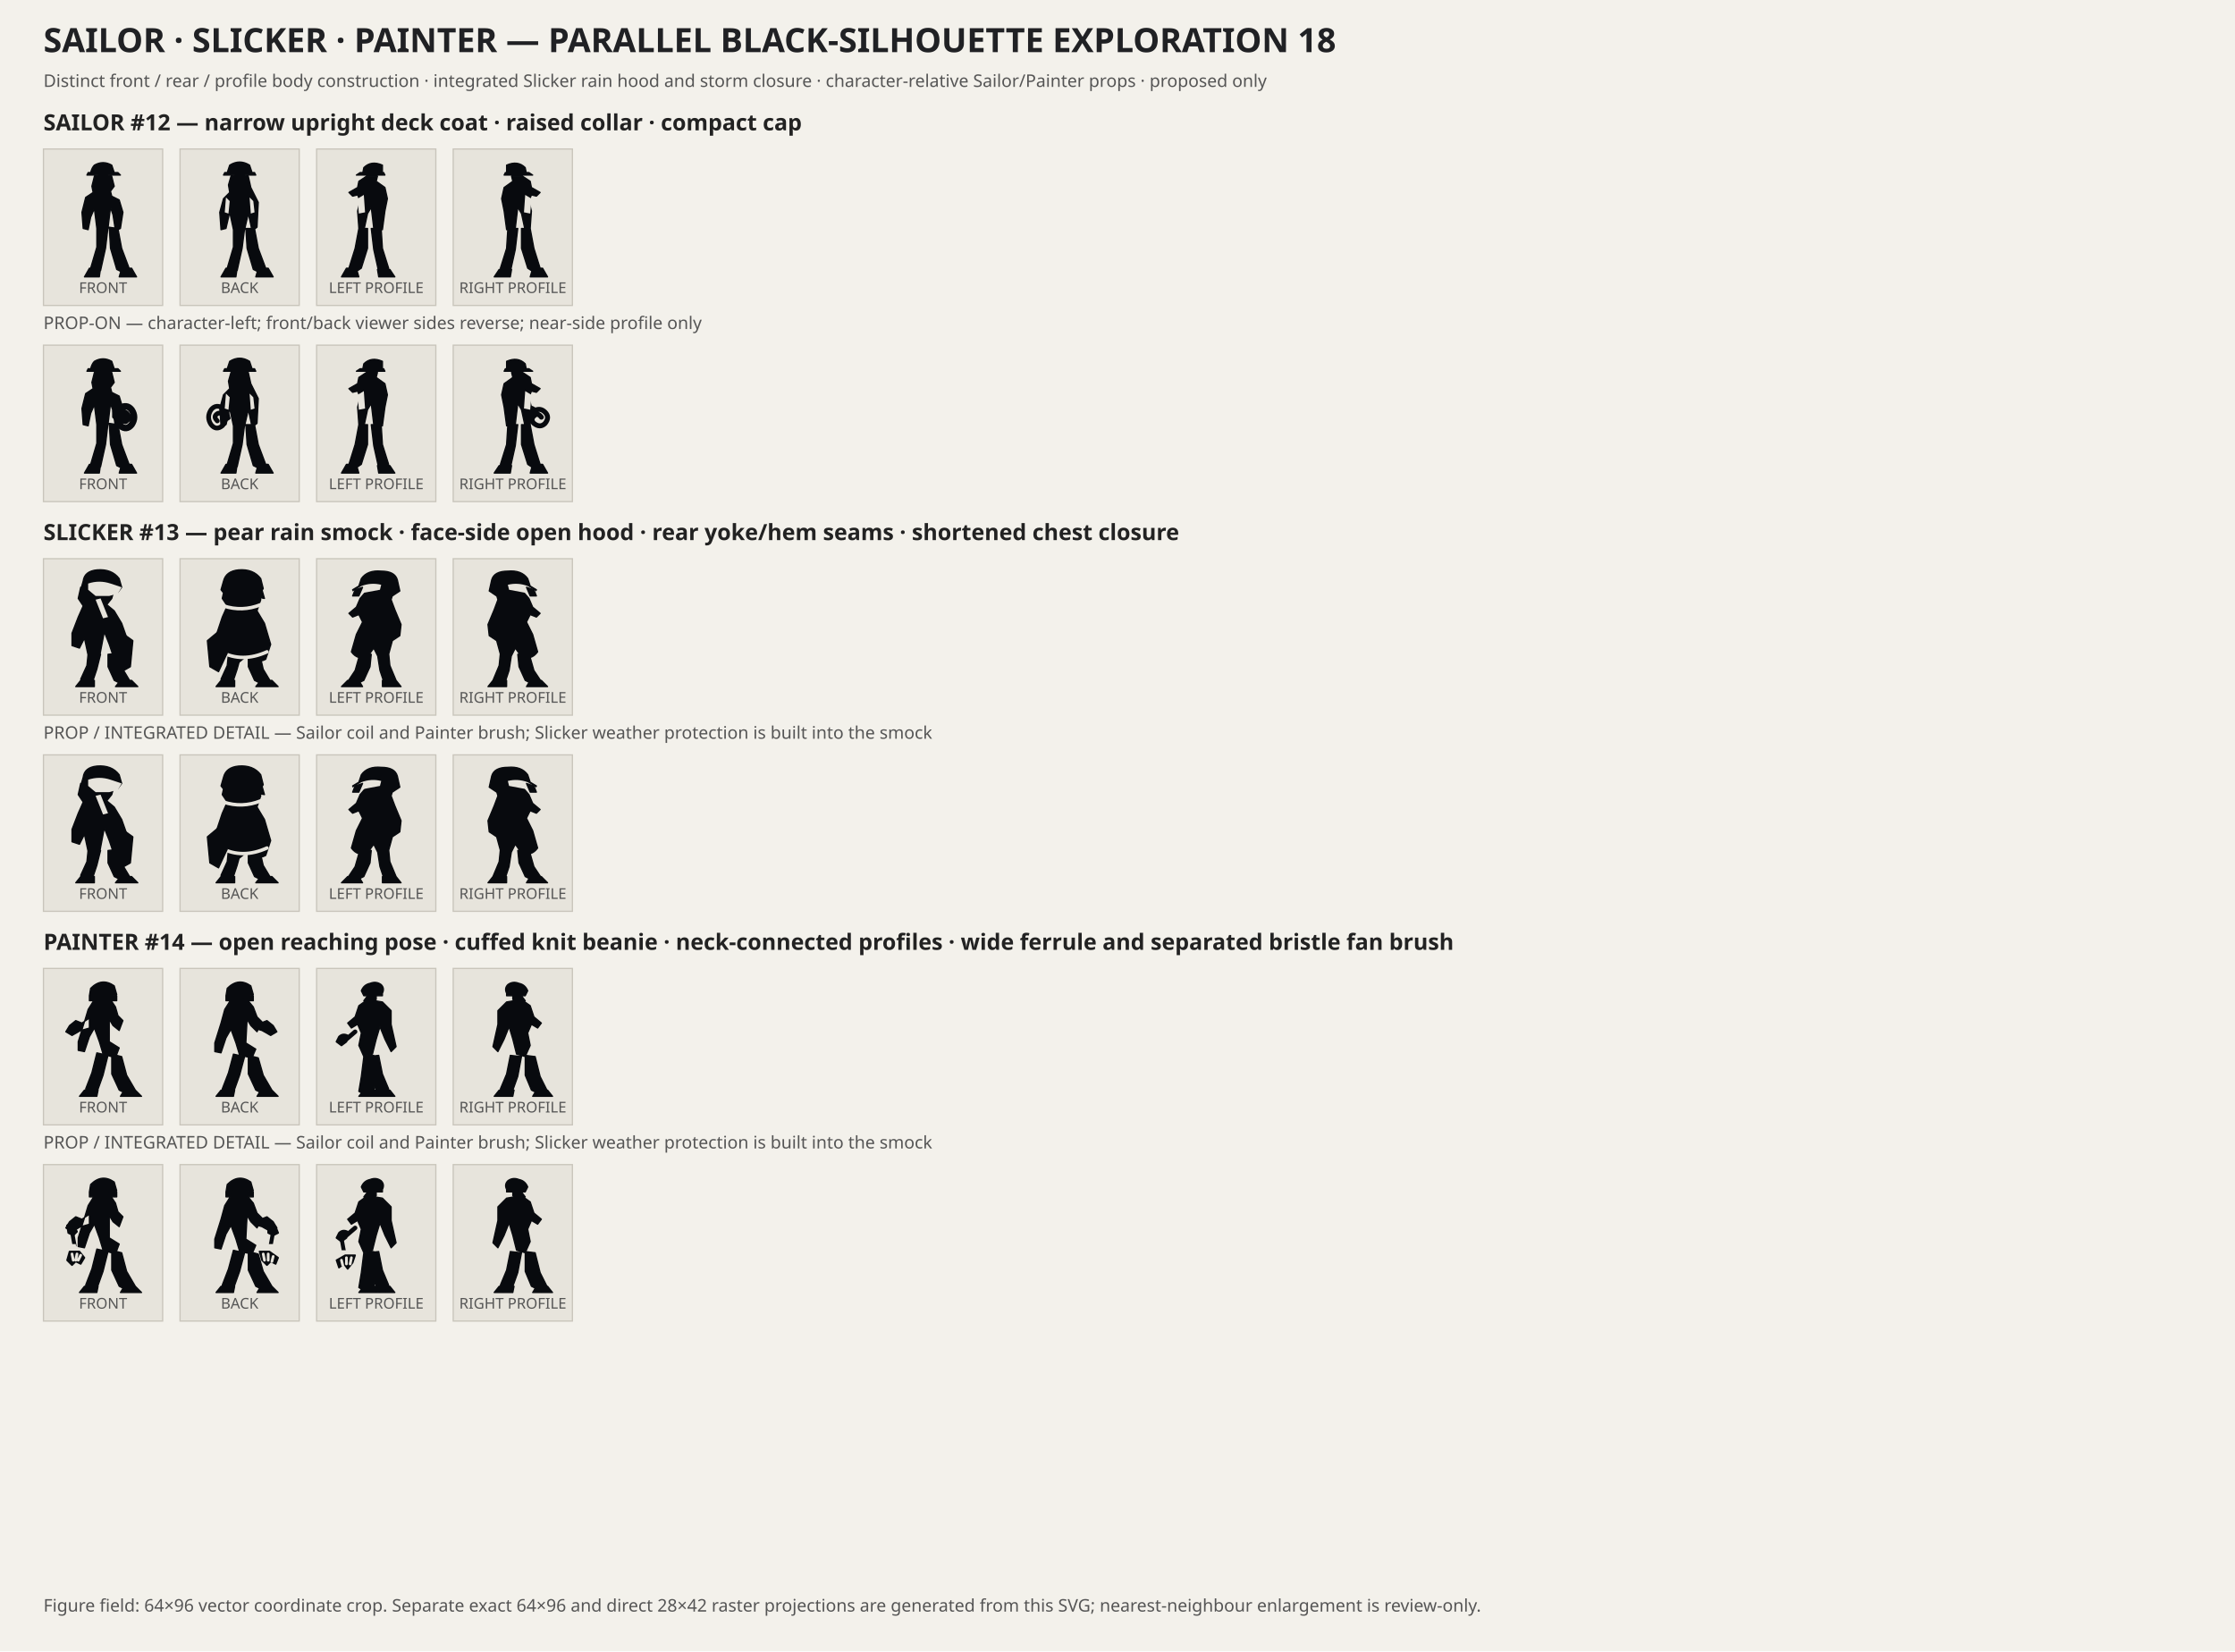
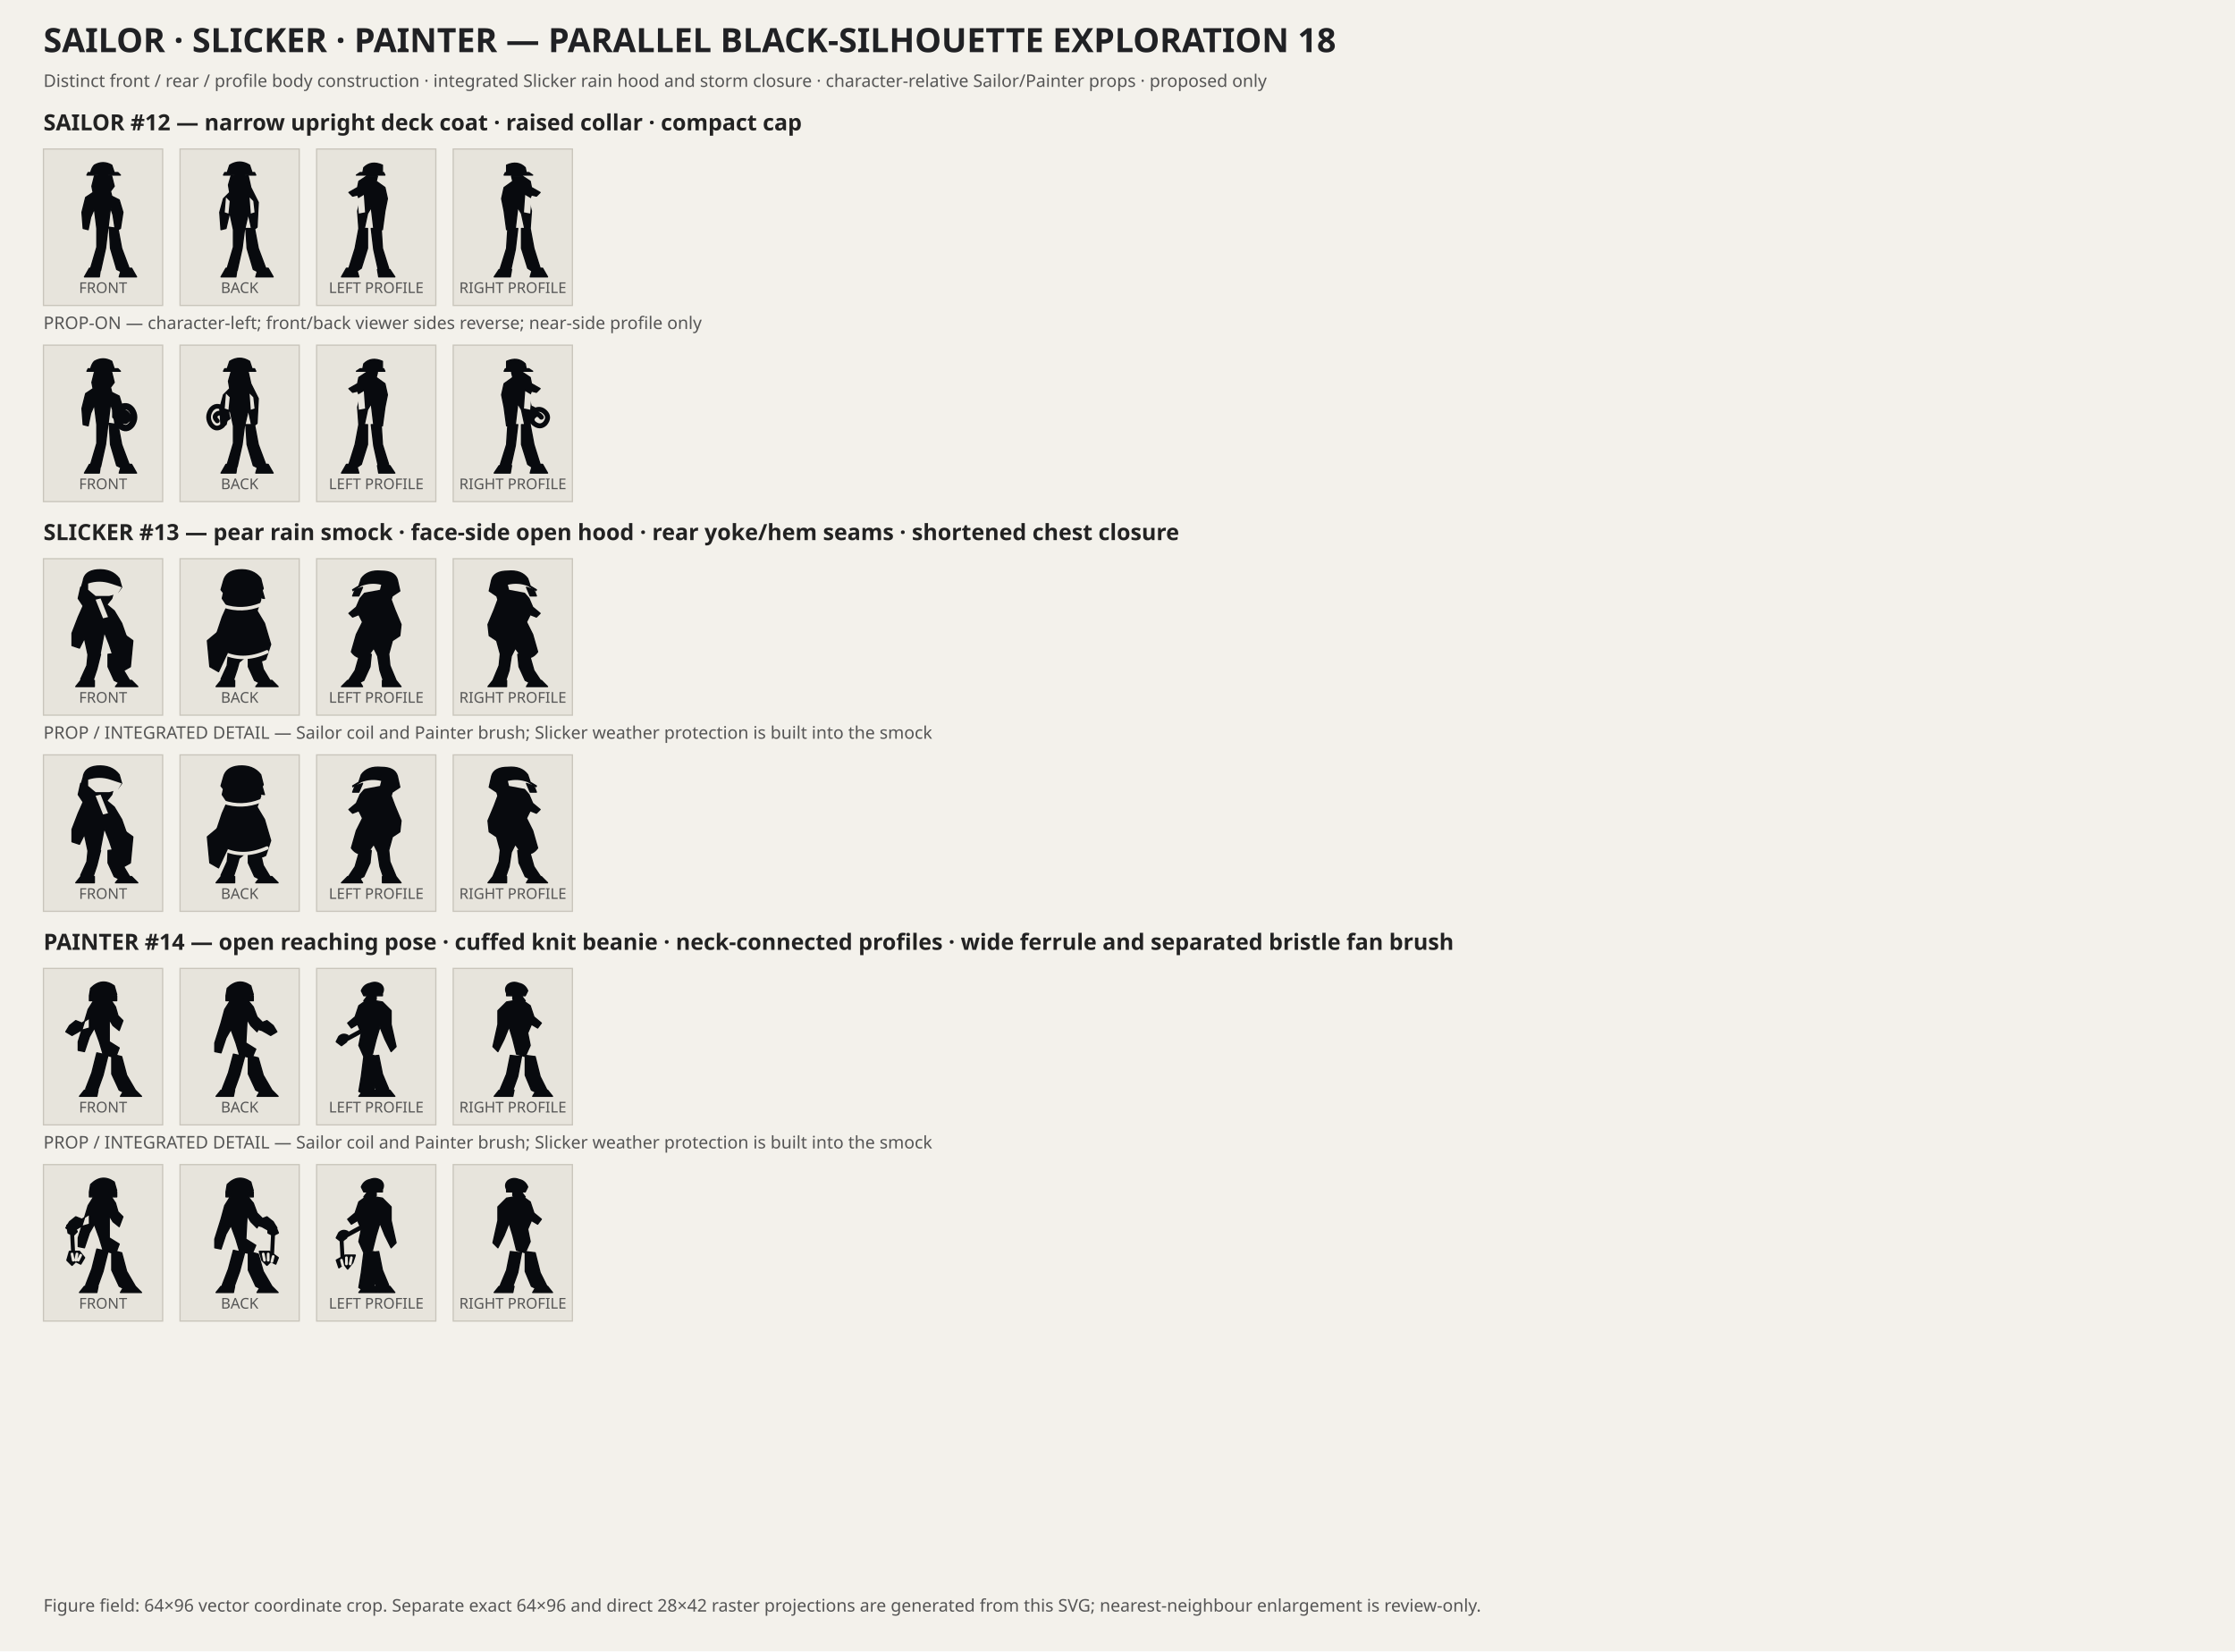
<svg xmlns="http://www.w3.org/2000/svg" width="1800" height="1330" viewBox="0 0 1800 1330">
  <rect width="1800" height="1330" fill="#f3f1eb" />
  <style>.head{font:700 27px sans-serif;fill:#202124}.sub{font:14px sans-serif;fill:#555}.name{font:700 18px sans-serif;fill:#222}.lab{font:12px sans-serif;fill:#555}.panel{fill:#e7e4dc;stroke:#c9c5bb}.sil{fill:#080a0e;stroke:#080a0e;stroke-linejoin:round;stroke-linecap:round}</style>
  <text x="35" y="42" class="head">SAILOR · SLICKER · PAINTER — PARALLEL BLACK-SILHOUETTE EXPLORATION 18</text>
  <text x="35" y="70" class="sub">Distinct front / rear / profile body construction · integrated Slicker rain hood and storm closure · character-relative Sailor/Painter props · proposed only</text>
  <text x="35" y="105" class="name">SAILOR #12 — narrow upright deck coat · raised collar · compact cap</text>
  <g transform="translate(35 120)">
    <rect width="96" height="126" class="panel" />
    <g transform="translate(16 8)">
      <g transform="" class="sil">
        <path d="M25 5 Q32 1 39 5 L41 11 L22 11 Q23 7 25 5Z M20 11 L44 11 L46 13 L19 13Z M25 14 Q32 11 39 14 L41 22 L38 26 L39 30 L45 33 L48 43 L46 56 L42 58 L40 45 L38 39 L36 56 L27 56 L25 40 L22 47 L20 57 L16 56 L15 43 L18 31 L24 27 L23 22Z M27 55 L36 55 L34 72 L30 90 L24 92 L22 88 L27 71Z M37 55 L44 56 L47 72 L53 88 L49 92 L43 89 L38 72Z M21 88 L30 88 L29 95 L17 95Z M47 88 L55 88 L59 95 L45 95Z" />
      </g>
    </g>
    <text x="48" y="116" text-anchor="middle" class="lab">FRONT</text>
  </g>
  <g transform="translate(145 120)">
    <rect width="96" height="126" class="panel" />
    <g transform="translate(16 8)">
      <g transform="" class="sil">
        <path d="M24 5 Q32 0 40 5 L42 11 L22 11Z M20 11 L44 11 L45 13 L19 13Z M25 14 Q32 11 39 14 L41 23 L44 29 L47 35 L46 55 L42 58 L39 44 L36 57 L27 57 L24 43 L21 56 L17 57 L16 43 L19 32 L24 27 L23 21Z M27 56 L36 56 L34 72 L30 90 L24 92 L22 88 L27 71Z M37 56 L44 56 L47 72 L53 88 L49 92 L43 89 L38 72Z M21 88 L30 88 L29 95 L17 95Z M47 88 L55 88 L59 95 L45 95Z" />
        <path d="M21 31 L24 34 L23 44 L20 43Z M40 31 L43 34 L44 43 L41 44Z" fill="#e7e4dc" stroke="none" />
      </g>
    </g>
    <text x="48" y="116" text-anchor="middle" class="lab">BACK</text>
  </g>
  <g transform="translate(255 120)">
    <rect width="96" height="126" class="panel" />
    <g transform="translate(16 8)">
      <g transform="translate(64 0) scale(-1 1)" class="sil">
        <path d="M27 5 Q36 1 42 7 L43 12 L27 12Z M26 11 L45 11 L48 13 L25 13Z M40 14 L46 18 L47 23 L54 27 L51 30 L47 29 L45 34 L47 42 L46 56 L42 58 L39 44 L36 39 L34 56 L27 57 L25 42 L23 32 L25 23 L32 18 L31 14Z M28 56 L36 56 L34 73 L30 91 L24 93 L22 88 L27 72Z M39 56 L46 56 L49 72 L54 88 L50 92 L44 88 L39 72Z M21 89 L31 89 L30 95 L17 95Z M48 88 L56 88 L60 95 L46 95Z" />
        <path d="M42 29 L47 32 L46 44 L41 43Z" fill="#e7e4dc" stroke="none" />
      </g>
    </g>
    <text x="48" y="116" text-anchor="middle" class="lab">LEFT PROFILE</text>
  </g>
  <g transform="translate(365 120)">
    <rect width="96" height="126" class="panel" />
    <g transform="translate(16 8)">
      <g transform="" class="sil">
        <path d="M27 5 Q36 1 42 7 L43 12 L27 12Z M26 11 L45 11 L48 13 L25 13Z M40 14 L46 18 L47 23 L54 27 L51 30 L47 29 L45 34 L47 42 L46 56 L42 58 L39 44 L36 39 L34 56 L27 57 L25 42 L23 32 L25 23 L32 18 L31 14Z M28 56 L36 56 L34 73 L30 91 L24 93 L22 88 L27 72Z M39 56 L46 56 L49 72 L54 88 L50 92 L44 88 L39 72Z M21 89 L31 89 L30 95 L17 95Z M48 88 L56 88 L60 95 L46 95Z" />
        <path d="M42 29 L47 32 L46 44 L41 43Z" fill="#e7e4dc" stroke="none" />
      </g>
    </g>
    <text x="48" y="116" text-anchor="middle" class="lab">RIGHT PROFILE</text>
  </g>
  <text x="35" y="265" class="sub">PROP-ON — character-left; front/back viewer sides reverse; near-side profile only</text>
  <g transform="translate(35 278)">
    <rect width="96" height="126" class="panel" />
    <g transform="translate(16 8)">
      <g transform="" class="sil">
        <path d="M25 5 Q32 1 39 5 L41 11 L22 11 Q23 7 25 5Z M20 11 L44 11 L46 13 L19 13Z M25 14 Q32 11 39 14 L41 22 L38 26 L39 30 L45 33 L48 43 L46 56 L42 58 L40 45 L38 39 L36 56 L27 56 L25 40 L22 47 L20 57 L16 56 L15 43 L18 31 L24 27 L23 22Z M27 55 L36 55 L34 72 L30 90 L24 92 L22 88 L27 71Z M37 55 L44 56 L47 72 L53 88 L49 92 L43 89 L38 72Z M21 88 L30 88 L29 95 L17 95Z M47 88 L55 88 L59 95 L45 95Z" />
        <path d="M45 43 Q51 39 55 44 Q59 50 55 56 Q51 61 46 57 Q42 53 45 49 Q48 45 51 48 Q53 50 50 53" fill="none" stroke="#080a0e" stroke-width="5.2" stroke-linecap="round" />
        <path d="M40 45 Q46 41 52 46 L55 51 Q51 56 44 54 L40 50Z" fill="#080a0e" stroke="#080a0e" stroke-width="1.4" />
      </g>
    </g>
    <text x="48" y="116" text-anchor="middle" class="lab">FRONT</text>
  </g>
  <g transform="translate(145 278)">
    <rect width="96" height="126" class="panel" />
    <g transform="translate(16 8)">
      <g transform="" class="sil">
        <path d="M24 5 Q32 0 40 5 L42 11 L22 11Z M20 11 L44 11 L45 13 L19 13Z M25 14 Q32 11 39 14 L41 23 L44 29 L47 35 L46 55 L42 58 L39 44 L36 57 L27 57 L24 43 L21 56 L17 57 L16 43 L19 32 L24 27 L23 21Z M27 56 L36 56 L34 72 L30 90 L24 92 L22 88 L27 71Z M37 56 L44 56 L47 72 L53 88 L49 92 L43 89 L38 72Z M21 88 L30 88 L29 95 L17 95Z M47 88 L55 88 L59 95 L45 95Z" />
        <path d="M19 43 Q13 39 9 44 Q5 50 9 56 Q13 61 18 57 Q22 53 19 49 Q16 45 13 48 Q11 50 14 53" fill="none" stroke="#080a0e" stroke-width="3.8" stroke-linecap="round" />
        <path d="M17 47 Q20 44 23 47 L24 51 Q21 54 17 51Z" fill="#080a0e" stroke="#080a0e" stroke-width="1.4" />
        <path d="M21 31 L24 34 L23 44 L20 43Z M40 31 L43 34 L44 43 L41 44Z" fill="#e7e4dc" stroke="none" />
      </g>
    </g>
    <text x="48" y="116" text-anchor="middle" class="lab">BACK</text>
  </g>
  <g transform="translate(255 278)">
    <rect width="96" height="126" class="panel" />
    <g transform="translate(16 8)">
      <g transform="translate(64 0) scale(-1 1)" class="sil">
        <path d="M27 5 Q36 1 42 7 L43 12 L27 12Z M26 11 L45 11 L48 13 L25 13Z M40 14 L46 18 L47 23 L54 27 L51 30 L47 29 L45 34 L47 42 L46 56 L42 58 L39 44 L36 39 L34 56 L27 57 L25 42 L23 32 L25 23 L32 18 L31 14Z M28 56 L36 56 L34 73 L30 91 L24 93 L22 88 L27 72Z M39 56 L46 56 L49 72 L54 88 L50 92 L44 88 L39 72Z M21 89 L31 89 L30 95 L17 95Z M48 88 L56 88 L60 95 L46 95Z" />
        <path d="M42 29 L47 32 L46 44 L41 43Z" fill="#e7e4dc" stroke="none" />
      </g>
    </g>
    <text x="48" y="116" text-anchor="middle" class="lab">LEFT PROFILE</text>
  </g>
  <g transform="translate(365 278)">
    <rect width="96" height="126" class="panel" />
    <g transform="translate(16 8)">
      <g transform="" class="sil">
        <path d="M27 5 Q36 1 42 7 L43 12 L27 12Z M26 11 L45 11 L48 13 L25 13Z M40 14 L46 18 L47 23 L54 27 L51 30 L47 29 L45 34 L47 42 L46 56 L42 58 L39 44 L36 39 L34 56 L27 57 L25 42 L23 32 L25 23 L32 18 L31 14Z M28 56 L36 56 L34 73 L30 91 L24 93 L22 88 L27 72Z M39 56 L46 56 L49 72 L54 88 L50 92 L44 88 L39 72Z M21 89 L31 89 L30 95 L17 95Z M48 88 L56 88 L60 95 L46 95Z" />
        <path d="M45 44 L49 45 M49 45 Q54 42 58 46 Q62 50 58 55 Q54 59 49 55 Q46 52 49 49 Q52 46 55 50" fill="none" stroke="#080a0e" stroke-width="4" stroke-linecap="round" />
        <path d="M42 42 Q46 40 50 43 L53 47 Q50 51 46 49 L43 46Z" fill="#080a0e" stroke="#080a0e" stroke-width="1.4" />
        <path d="M42 29 L47 32 L46 44 L41 43Z" fill="#e7e4dc" stroke="none" />
      </g>
    </g>
    <text x="48" y="116" text-anchor="middle" class="lab">RIGHT PROFILE</text>
  </g>
  <text x="35" y="435" class="name">SLICKER #13 — pear rain smock · face-side open hood · rear yoke/hem seams · shortened chest closure</text>
  <g transform="translate(35 450)">
    <rect width="96" height="126" class="panel" />
    <g transform="translate(16 8)">
      <g transform="" class="sil">
        <path d="M16 10 Q17 2 27 1 Q39 0 45 8 L47 15 L44 19 L39 17 L23 17 L19 21 L14 17Z M14 15 Q28 12 41 17 L39 24 L35 29 L41 34 L47 44 L53 61 L49 73 L42 76 L37 61 L33 51 L29 72 L20 70 L17 56 L13 64 L7 62 L7 52 L12 39 L16 30 L12 24Z M20 68 L30 69 L27 81 L23 93 L16 94 L14 89 L19 78Z M36 69 L45 68 L48 81 L54 91 L49 94 L41 90 L36 79Z M14 90 L25 90 L25 95 L10 95Z M46 90 L55 90 L60 95 L42 95Z" />
        <path d="M20 12 Q29 9 38 12 L47 15 L44 20 L37 22 L26 22 L20 17Z" fill="#e7e4dc" stroke="none" />
        <path d="M26 25 L30 24 L36 39 L32 40Z" fill="#e7e4dc" stroke="none" />
        <path d="M42 48 L56 58 L54 79 L47 83 L40 68Z" fill="#080a0e" stroke="#080a0e" stroke-width="1" />
      </g>
    </g>
    <text x="48" y="116" text-anchor="middle" class="lab">FRONT</text>
  </g>
  <g transform="translate(145 450)">
    <rect width="96" height="126" class="panel" />
    <g transform="translate(16 8)">
      <g transform="" class="sil">
        <path d="M19 10 Q21 2 31 1 Q43 0 49 8 L51 16 L48 21 L42 18 L25 18 L21 22 L17 17Z M20 15 Q34 12 47 17 L49 25 L46 34 L52 44 L57 61 L53 73 Q46 77 38 70 L32 75 L23 70 L16 65 L13 54 L18 39 L22 30 L18 24Z M23 68 L33 70 L30 81 L26 93 L19 94 L17 89 L22 78Z M39 69 L48 68 L51 81 L57 91 L52 94 L44 90 L39 79Z M17 90 L28 90 L28 95 L13 95Z M49 90 L58 90 L63 95 L45 95Z" />
        <path d="M19 30 Q34 35 49 29" fill="none" stroke="#e7e4dc" stroke-width="2.8" stroke-linecap="round" />
        <path d="M17 67 Q34 76 54 67" fill="none" stroke="#e7e4dc" stroke-width="2.8" stroke-linecap="round" />
        <path d="M43 15 L50 17 L52 24 L46 23Z" fill="#080a0e" stroke="#080a0e" stroke-width="1" />
        <path d="M18 48 L6 58 L8 79 L15 83 L22 68Z" fill="#080a0e" stroke="#080a0e" stroke-width="1" />
      </g>
    </g>
    <text x="48" y="116" text-anchor="middle" class="lab">BACK</text>
  </g>
  <g transform="translate(255 450)">
    <rect width="96" height="126" class="panel" />
    <g transform="translate(16 8)">
      <g transform="translate(64 0) scale(-1 1)" class="sil">
        <path d="M15 9 Q17 2 28 2 Q39 1 44 8 L46 14 L51 17 L49 21 L43 18 L23 18 L19 22 L13 18Z M17 15 Q30 13 39 17 L45 24 L48 31 L54 36 L51 39 L46 37 L43 43 L48 53 L52 67 Q47 74 39 71 L34 64 L30 72 L22 69 L19 58 L13 54 L12 45 L17 33 L20 25Z M22 68 L31 69 L29 82 L25 94 L18 95 L16 90 L21 78Z M36 69 L45 68 L49 82 L55 91 L50 94 L42 90 L37 79Z M16 90 L27 90 L27 95 L12 95Z M46 90 L55 90 L60 95 L43 95Z" />
        <path d="M28 13 Q36 11 44 14 L52 19 L45 20 L29 17Z" fill="#e7e4dc" stroke="none" />
        <path d="M43 15 L49 17 L51 22 L46 22Z" fill="#080a0e" stroke="#080a0e" stroke-width="1" />
      </g>
    </g>
    <text x="48" y="116" text-anchor="middle" class="lab">LEFT PROFILE</text>
  </g>
  <g transform="translate(365 450)">
    <rect width="96" height="126" class="panel" />
    <g transform="translate(16 8)">
      <g transform="" class="sil">
        <path d="M15 9 Q17 2 28 2 Q39 1 44 8 L46 14 L51 17 L49 21 L43 18 L23 18 L19 22 L13 18Z M17 15 Q30 13 39 17 L45 24 L48 31 L54 36 L51 39 L46 37 L43 43 L48 53 L52 67 Q47 74 39 71 L34 64 L30 72 L22 69 L19 58 L13 54 L12 45 L17 33 L20 25Z M22 68 L31 69 L29 82 L25 94 L18 95 L16 90 L21 78Z M36 69 L45 68 L49 82 L55 91 L50 94 L42 90 L37 79Z M16 90 L27 90 L27 95 L12 95Z M46 90 L55 90 L60 95 L43 95Z" />
        <path d="M28 13 Q36 11 44 14 L52 19 L45 20 L29 17Z" fill="#e7e4dc" stroke="none" />
        <path d="M43 15 L49 17 L51 22 L46 22Z" fill="#080a0e" stroke="#080a0e" stroke-width="1" />
      </g>
    </g>
    <text x="48" y="116" text-anchor="middle" class="lab">RIGHT PROFILE</text>
  </g>
  <text x="35" y="595" class="sub">PROP / INTEGRATED DETAIL — Sailor coil and Painter brush; Slicker weather protection is built into the smock</text>
  <g transform="translate(35 608)">
    <rect width="96" height="126" class="panel" />
    <g transform="translate(16 8)">
      <g transform="" class="sil">
        <path d="M16 10 Q17 2 27 1 Q39 0 45 8 L47 15 L44 19 L39 17 L23 17 L19 21 L14 17Z M14 15 Q28 12 41 17 L39 24 L35 29 L41 34 L47 44 L53 61 L49 73 L42 76 L37 61 L33 51 L29 72 L20 70 L17 56 L13 64 L7 62 L7 52 L12 39 L16 30 L12 24Z M20 68 L30 69 L27 81 L23 93 L16 94 L14 89 L19 78Z M36 69 L45 68 L48 81 L54 91 L49 94 L41 90 L36 79Z M14 90 L25 90 L25 95 L10 95Z M46 90 L55 90 L60 95 L42 95Z" />
        <path d="M20 12 Q29 9 38 12 L47 15 L44 20 L37 22 L26 22 L20 17Z" fill="#e7e4dc" stroke="none" />
        <path d="M26 25 L30 24 L36 39 L32 40Z" fill="#e7e4dc" stroke="none" />
        <path d="M42 48 L56 58 L54 79 L47 83 L40 68Z" fill="#080a0e" stroke="#080a0e" stroke-width="1" />
      </g>
    </g>
    <text x="48" y="116" text-anchor="middle" class="lab">FRONT</text>
  </g>
  <g transform="translate(145 608)">
    <rect width="96" height="126" class="panel" />
    <g transform="translate(16 8)">
      <g transform="" class="sil">
        <path d="M19 10 Q21 2 31 1 Q43 0 49 8 L51 16 L48 21 L42 18 L25 18 L21 22 L17 17Z M20 15 Q34 12 47 17 L49 25 L46 34 L52 44 L57 61 L53 73 Q46 77 38 70 L32 75 L23 70 L16 65 L13 54 L18 39 L22 30 L18 24Z M23 68 L33 70 L30 81 L26 93 L19 94 L17 89 L22 78Z M39 69 L48 68 L51 81 L57 91 L52 94 L44 90 L39 79Z M17 90 L28 90 L28 95 L13 95Z M49 90 L58 90 L63 95 L45 95Z" />
        <path d="M19 30 Q34 35 49 29" fill="none" stroke="#e7e4dc" stroke-width="2.8" stroke-linecap="round" />
        <path d="M17 67 Q34 76 54 67" fill="none" stroke="#e7e4dc" stroke-width="2.8" stroke-linecap="round" />
        <path d="M43 15 L50 17 L52 24 L46 23Z" fill="#080a0e" stroke="#080a0e" stroke-width="1" />
        <path d="M18 48 L6 58 L8 79 L15 83 L22 68Z" fill="#080a0e" stroke="#080a0e" stroke-width="1" />
      </g>
    </g>
    <text x="48" y="116" text-anchor="middle" class="lab">BACK</text>
  </g>
  <g transform="translate(255 608)">
    <rect width="96" height="126" class="panel" />
    <g transform="translate(16 8)">
      <g transform="translate(64 0) scale(-1 1)" class="sil">
        <path d="M15 9 Q17 2 28 2 Q39 1 44 8 L46 14 L51 17 L49 21 L43 18 L23 18 L19 22 L13 18Z M17 15 Q30 13 39 17 L45 24 L48 31 L54 36 L51 39 L46 37 L43 43 L48 53 L52 67 Q47 74 39 71 L34 64 L30 72 L22 69 L19 58 L13 54 L12 45 L17 33 L20 25Z M22 68 L31 69 L29 82 L25 94 L18 95 L16 90 L21 78Z M36 69 L45 68 L49 82 L55 91 L50 94 L42 90 L37 79Z M16 90 L27 90 L27 95 L12 95Z M46 90 L55 90 L60 95 L43 95Z" />
        <path d="M28 13 Q36 11 44 14 L52 19 L45 20 L29 17Z" fill="#e7e4dc" stroke="none" />
        <path d="M43 15 L49 17 L51 22 L46 22Z" fill="#080a0e" stroke="#080a0e" stroke-width="1" />
      </g>
    </g>
    <text x="48" y="116" text-anchor="middle" class="lab">LEFT PROFILE</text>
  </g>
  <g transform="translate(365 608)">
    <rect width="96" height="126" class="panel" />
    <g transform="translate(16 8)">
      <g transform="" class="sil">
        <path d="M15 9 Q17 2 28 2 Q39 1 44 8 L46 14 L51 17 L49 21 L43 18 L23 18 L19 22 L13 18Z M17 15 Q30 13 39 17 L45 24 L48 31 L54 36 L51 39 L46 37 L43 43 L48 53 L52 67 Q47 74 39 71 L34 64 L30 72 L22 69 L19 58 L13 54 L12 45 L17 33 L20 25Z M22 68 L31 69 L29 82 L25 94 L18 95 L16 90 L21 78Z M36 69 L45 68 L49 82 L55 91 L50 94 L42 90 L37 79Z M16 90 L27 90 L27 95 L12 95Z M46 90 L55 90 L60 95 L43 95Z" />
        <path d="M28 13 Q36 11 44 14 L52 19 L45 20 L29 17Z" fill="#e7e4dc" stroke="none" />
        <path d="M43 15 L49 17 L51 22 L46 22Z" fill="#080a0e" stroke="#080a0e" stroke-width="1" />
      </g>
    </g>
    <text x="48" y="116" text-anchor="middle" class="lab">RIGHT PROFILE</text>
  </g>
  <text x="35" y="765" class="name">PAINTER #14 — open reaching pose · cuffed knit beanie · neck-connected profiles · wide ferrule and separated bristle fan brush</text>
  <g transform="translate(35 780)">
    <rect width="96" height="126" class="panel" />
    <g transform="translate(16 8)">
      <g transform="" class="sil">
        <path d="M22 8 Q31 -1 41 6 L43 13 L21 14Z M21 14 Q32 11 43 14 L43 18 L21 18Z M25 17 Q31 13 38 17 L42 23 L44 30 L48 34 L45 42 L40 38 L37 33 L37 51 L45 56 L42 64 L32 61 L29 51 L25 40 L21 47 L17 59 L12 58 L12 51 L17 35 L20 25Z M21 32 L15 36 L10 34 L5 38 L2 43 L7 46 L14 42 L21 40Z M27 60 L36 62 L32 78 L27 92 L20 94 L18 89 L23 76Z M39 61 L47 63 L51 78 L58 90 L53 94 L45 90 L39 77Z M17 90 L28 90 L27 95 L13 95Z M49 90 L58 90 L63 95 L46 95Z" />
      </g>
    </g>
    <text x="48" y="116" text-anchor="middle" class="lab">FRONT</text>
  </g>
  <g transform="translate(145 780)">
    <rect width="96" height="126" class="panel" />
    <g transform="translate(16 8)">
      <g transform="" class="sil">
        <path d="M22 8 Q31 -1 41 6 L43 13 L21 14Z M21 14 Q32 11 43 14 L43 18 L21 18Z M25 17 Q31 13 38 17 L43 23 L46 31 L50 35 L46 43 L41 38 L38 33 L37 52 L45 57 L42 64 L32 62 L29 52 L25 41 L21 48 L17 60 L12 59 L12 52 L17 36 L20 25Z M43 32 L49 36 L54 34 L59 38 L62 43 L57 46 L50 42 L43 40Z M27 61 L36 63 L32 78 L27 92 L20 94 L18 89 L23 76Z M39 62 L47 64 L51 78 L58 90 L53 94 L45 90 L39 77Z M17 90 L28 90 L27 95 L13 95Z M49 90 L58 90 L63 95 L46 95Z" />
      </g>
    </g>
    <text x="48" y="116" text-anchor="middle" class="lab">BACK</text>
  </g>
  <g transform="translate(255 780)">
    <rect width="96" height="126" class="panel" />
    <g transform="translate(16 8)">
      <g transform="translate(64 0) scale(-1 1)" class="sil">
        <path d="M27 12 Q25 8 28 5 Q32 2 37 4 Q42 5 44 10 L42 14 L27 14Z M32 13 L39 14 L42 18 L38 20 L32 17Z M39 17 L46 22 L49 31 L55 36 L52 40 L47 37 L44 44 L46 54 L42 63 L35 61 L32 49 L29 39 L25 49 L20 59 L16 55 L20 37 L20 26 L27 19Z M30 62 L39 63 L36 79 L31 93 L24 94 L22 89 L27 77Z M34 62 L42 63 L44 79 L46 91 L41 94 L34 90 L31 78Z M21 90 L33 90 L32 95 L17 95Z M32 90 L42 90 L46 95 L29 95Z" />
-         <path d="M49 43 L56 49" fill="none" stroke="#080a0e" stroke-width="3.6" stroke-linecap="round" />
+         <path d="M45 43 L56 49" fill="none" stroke="#080a0e" stroke-width="3.6" stroke-linecap="round" />
        <path d="M55 46 Q59 44 62 47 L64 51 L60 54 L56 51Z" fill="#080a0e" stroke="#080a0e" stroke-width="1.4" />
      </g>
    </g>
    <text x="48" y="116" text-anchor="middle" class="lab">LEFT PROFILE</text>
  </g>
  <g transform="translate(365 780)">
    <rect width="96" height="126" class="panel" />
    <g transform="translate(16 8)">
      <g transform="" class="sil">
        <path d="M27 12 Q25 8 28 5 Q32 2 37 4 Q42 5 44 10 L42 14 L27 14Z M32 13 L39 14 L42 18 L38 20 L32 17Z M39 17 L46 22 L49 31 L55 36 L52 40 L47 37 L44 44 L46 54 L42 63 L35 61 L32 49 L29 39 L25 49 L20 59 L16 55 L20 37 L20 26 L27 19Z M30 62 L39 63 L36 79 L31 93 L24 94 L22 89 L27 77Z M42 62 L50 63 L54 79 L60 91 L55 94 L47 90 L42 78Z M21 90 L33 90 L32 95 L17 95Z M51 90 L60 90 L64 95 L48 95Z" />
      </g>
    </g>
    <text x="48" y="116" text-anchor="middle" class="lab">RIGHT PROFILE</text>
  </g>
  <text x="35" y="925" class="sub">PROP / INTEGRATED DETAIL — Sailor coil and Painter brush; Slicker weather protection is built into the smock</text>
  <g transform="translate(35 938)">
    <rect width="96" height="126" class="panel" />
    <g transform="translate(16 8)">
      <g transform="" class="sil">
        <path d="M22 8 Q31 -1 41 6 L43 13 L21 14Z M21 14 Q32 11 43 14 L43 18 L21 18Z M25 17 Q31 13 38 17 L42 23 L44 30 L48 34 L45 42 L40 38 L37 33 L37 51 L45 56 L42 64 L32 61 L29 51 L25 40 L21 47 L17 59 L12 58 L12 51 L17 35 L20 25Z M21 32 L15 36 L10 34 L5 38 L2 43 L7 46 L14 42 L21 40Z M27 60 L36 62 L32 78 L27 92 L20 94 L18 89 L23 76Z M39 61 L47 63 L51 78 L58 90 L53 94 L45 90 L39 77Z M17 90 L28 90 L27 95 L13 95Z M49 90 L58 90 L63 95 L46 95Z" />
        <path d="M3 41 Q6 39 9 42 L11 46 L8 49 L4 47Z" fill="#080a0e" stroke="#080a0e" stroke-width="1.4" />
-         <path d="M7 46 L9 57" fill="none" stroke="#080a0e" stroke-width="3.2" stroke-linecap="round" />
        <path d="M4 56 L10 56 L11 63 L5 63Z" fill="#e7e4dc" stroke="none" />
+         <path d="M7 46 L8 65" fill="none" stroke="#080a0e" stroke-width="3.2" stroke-linecap="round" />
        <path d="M5 62 L13 62 L17 67 L14 72 L10 70 L7 73 L3 69Z" fill="#080a0e" stroke="#080a0e" stroke-width="1.3" />
        <path d="M7 64 L8 69 M11 64 L10 69 M14 65 L12 69" fill="none" stroke="#e7e4dc" stroke-width="2.2" stroke-linecap="round" />
      </g>
    </g>
    <text x="48" y="116" text-anchor="middle" class="lab">FRONT</text>
  </g>
  <g transform="translate(145 938)">
    <rect width="96" height="126" class="panel" />
    <g transform="translate(16 8)">
      <g transform="" class="sil">
        <path d="M22 8 Q31 -1 41 6 L43 13 L21 14Z M21 14 Q32 11 43 14 L43 18 L21 18Z M25 17 Q31 13 38 17 L43 23 L46 31 L50 35 L46 43 L41 38 L38 33 L37 52 L45 57 L42 64 L32 62 L29 52 L25 41 L21 48 L17 60 L12 59 L12 52 L17 36 L20 25Z M43 32 L49 36 L54 34 L59 38 L62 43 L57 46 L50 42 L43 40Z M27 61 L36 63 L32 78 L27 92 L20 94 L18 89 L23 76Z M39 62 L47 64 L51 78 L58 90 L53 94 L45 90 L39 77Z M17 90 L28 90 L27 95 L13 95Z M49 90 L58 90 L63 95 L46 95Z" />
        <path d="M55 41 Q58 39 61 42 L63 47 L59 49 L55 47Z" fill="#080a0e" stroke="#080a0e" stroke-width="1.4" />
-         <path d="M59 46 L57 57" fill="none" stroke="#080a0e" stroke-width="3.2" stroke-linecap="round" />
        <path d="M54 56 L62 56 L62 63 L55 63Z" fill="#e7e4dc" stroke="none" />
+         <path d="M59 46 L58 67" fill="none" stroke="#080a0e" stroke-width="3.2" stroke-linecap="round" />
        <path d="M48 62 L56 62 L63 67 L61 72 L57 70 L54 73 L50 69Z" fill="#080a0e" stroke="#080a0e" stroke-width="1.3" />
        <path d="M51 64 L52 69 M55 64 L55 69 M59 66 L58 70" fill="none" stroke="#e7e4dc" stroke-width="2.2" stroke-linecap="round" />
      </g>
    </g>
    <text x="48" y="116" text-anchor="middle" class="lab">BACK</text>
  </g>
  <g transform="translate(255 938)">
    <rect width="96" height="126" class="panel" />
    <g transform="translate(16 8)">
      <g transform="translate(64 0) scale(-1 1)" class="sil">
        <path d="M27 12 Q25 8 28 5 Q32 2 37 4 Q42 5 44 10 L42 14 L27 14Z M32 13 L39 14 L42 18 L38 20 L32 17Z M39 17 L46 22 L49 31 L55 36 L52 40 L47 37 L44 44 L46 54 L42 63 L35 61 L32 49 L29 39 L25 49 L20 59 L16 55 L20 37 L20 26 L27 19Z M30 62 L39 63 L36 79 L31 93 L24 94 L22 89 L27 77Z M34 62 L42 63 L44 79 L46 91 L41 94 L34 90 L31 78Z M21 90 L33 90 L32 95 L17 95Z M32 90 L42 90 L46 95 L29 95Z" />
-         <path d="M49 43 L56 49" fill="none" stroke="#080a0e" stroke-width="3.6" stroke-linecap="round" />
+         <path d="M45 43 L56 49" fill="none" stroke="#080a0e" stroke-width="3.6" stroke-linecap="round" />
        <path d="M55 46 Q59 44 62 47 L64 51 L60 54 L56 51Z" fill="#080a0e" stroke="#080a0e" stroke-width="1.4" />
-         <path d="M60 51 L58 62" fill="none" stroke="#080a0e" stroke-width="3.2" stroke-linecap="round" />
        <path d="M55 61 L63 61 L63 68 L56 68Z" fill="#e7e4dc" stroke="none" />
+         <path d="M60 51 L59 70" fill="none" stroke="#080a0e" stroke-width="3.2" stroke-linecap="round" />
        <path d="M49 65 L57 65 L64 69 L62 75 L58 72 L55 76 L51 71Z" fill="#080a0e" stroke="#080a0e" stroke-width="1.3" />
        <path d="M52 67 L53 72 M56 67 L56 72 M60 69 L59 73" fill="none" stroke="#e7e4dc" stroke-width="2.2" stroke-linecap="round" />
      </g>
    </g>
    <text x="48" y="116" text-anchor="middle" class="lab">LEFT PROFILE</text>
  </g>
  <g transform="translate(365 938)">
    <rect width="96" height="126" class="panel" />
    <g transform="translate(16 8)">
      <g transform="" class="sil">
        <path d="M27 12 Q25 8 28 5 Q32 2 37 4 Q42 5 44 10 L42 14 L27 14Z M32 13 L39 14 L42 18 L38 20 L32 17Z M39 17 L46 22 L49 31 L55 36 L52 40 L47 37 L44 44 L46 54 L42 63 L35 61 L32 49 L29 39 L25 49 L20 59 L16 55 L20 37 L20 26 L27 19Z M30 62 L39 63 L36 79 L31 93 L24 94 L22 89 L27 77Z M42 62 L50 63 L54 79 L60 91 L55 94 L47 90 L42 78Z M21 90 L33 90 L32 95 L17 95Z M51 90 L60 90 L64 95 L48 95Z" />
      </g>
    </g>
    <text x="48" y="116" text-anchor="middle" class="lab">RIGHT PROFILE</text>
  </g>
  <text x="35" y="1298" class="sub">Figure field: 64×96 vector coordinate crop. Separate exact 64×96 and direct 28×42 raster projections are generated from this SVG; nearest-neighbour enlargement is review-only.</text>
</svg>
